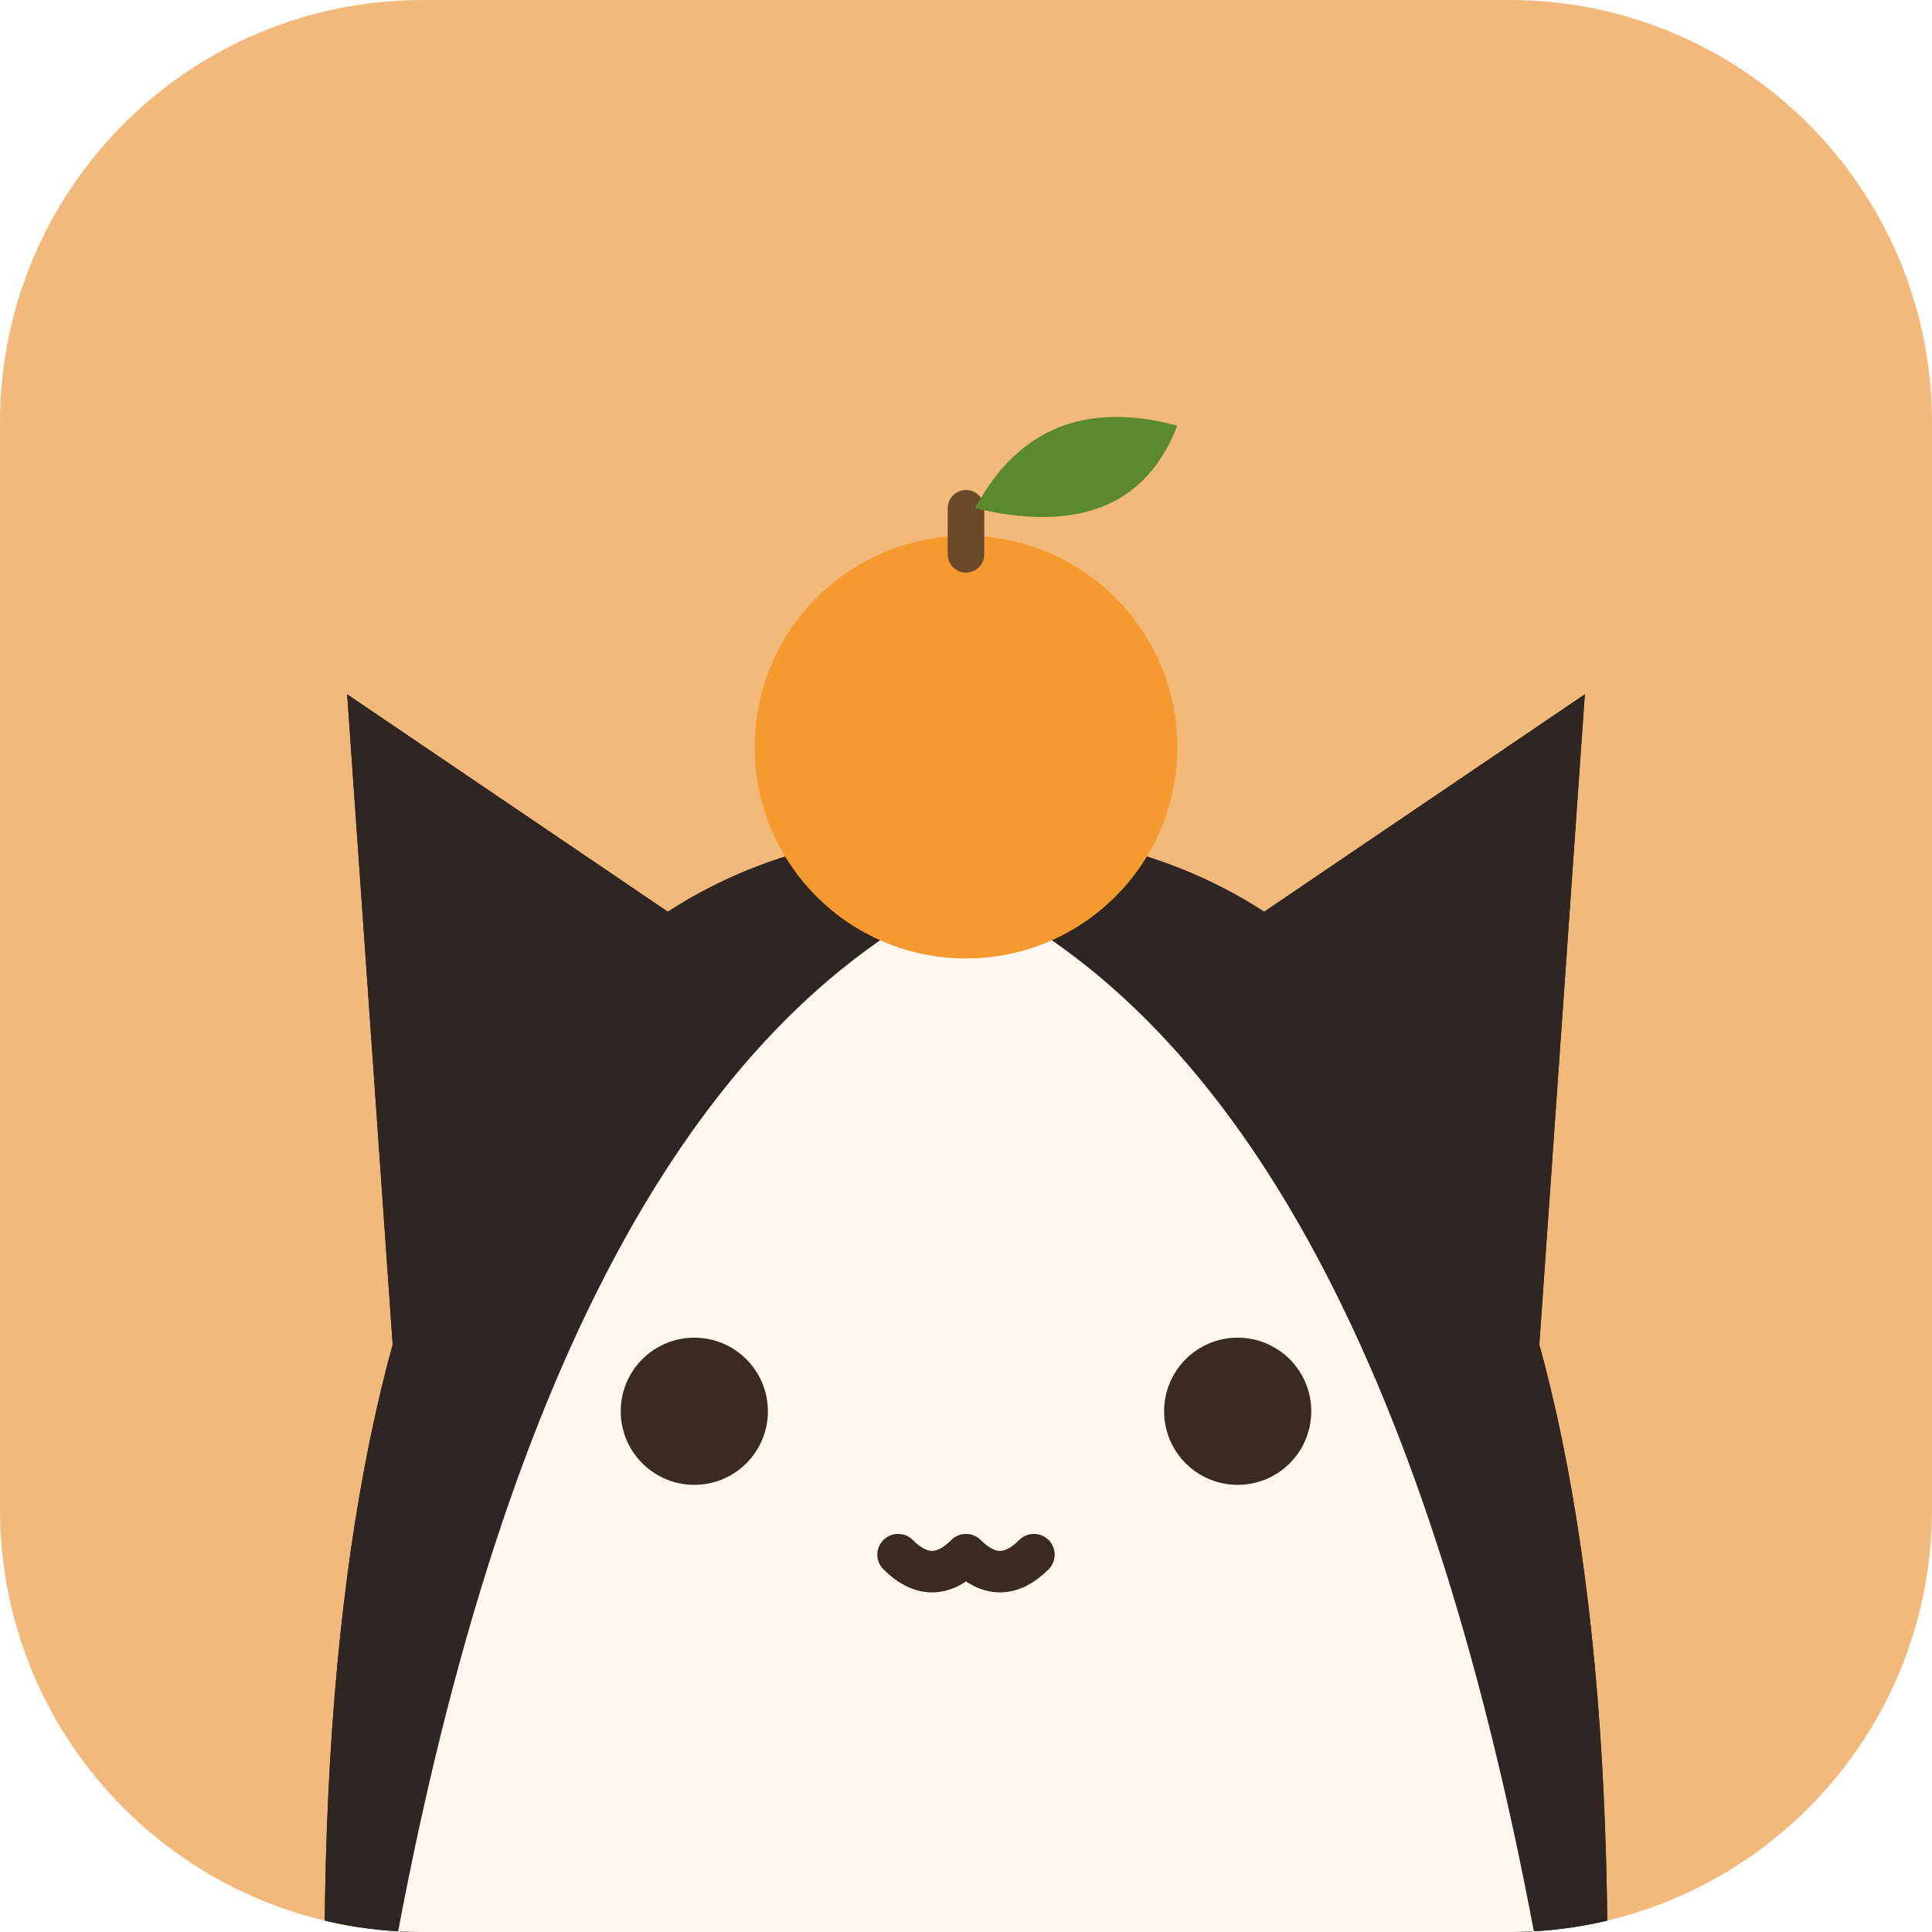
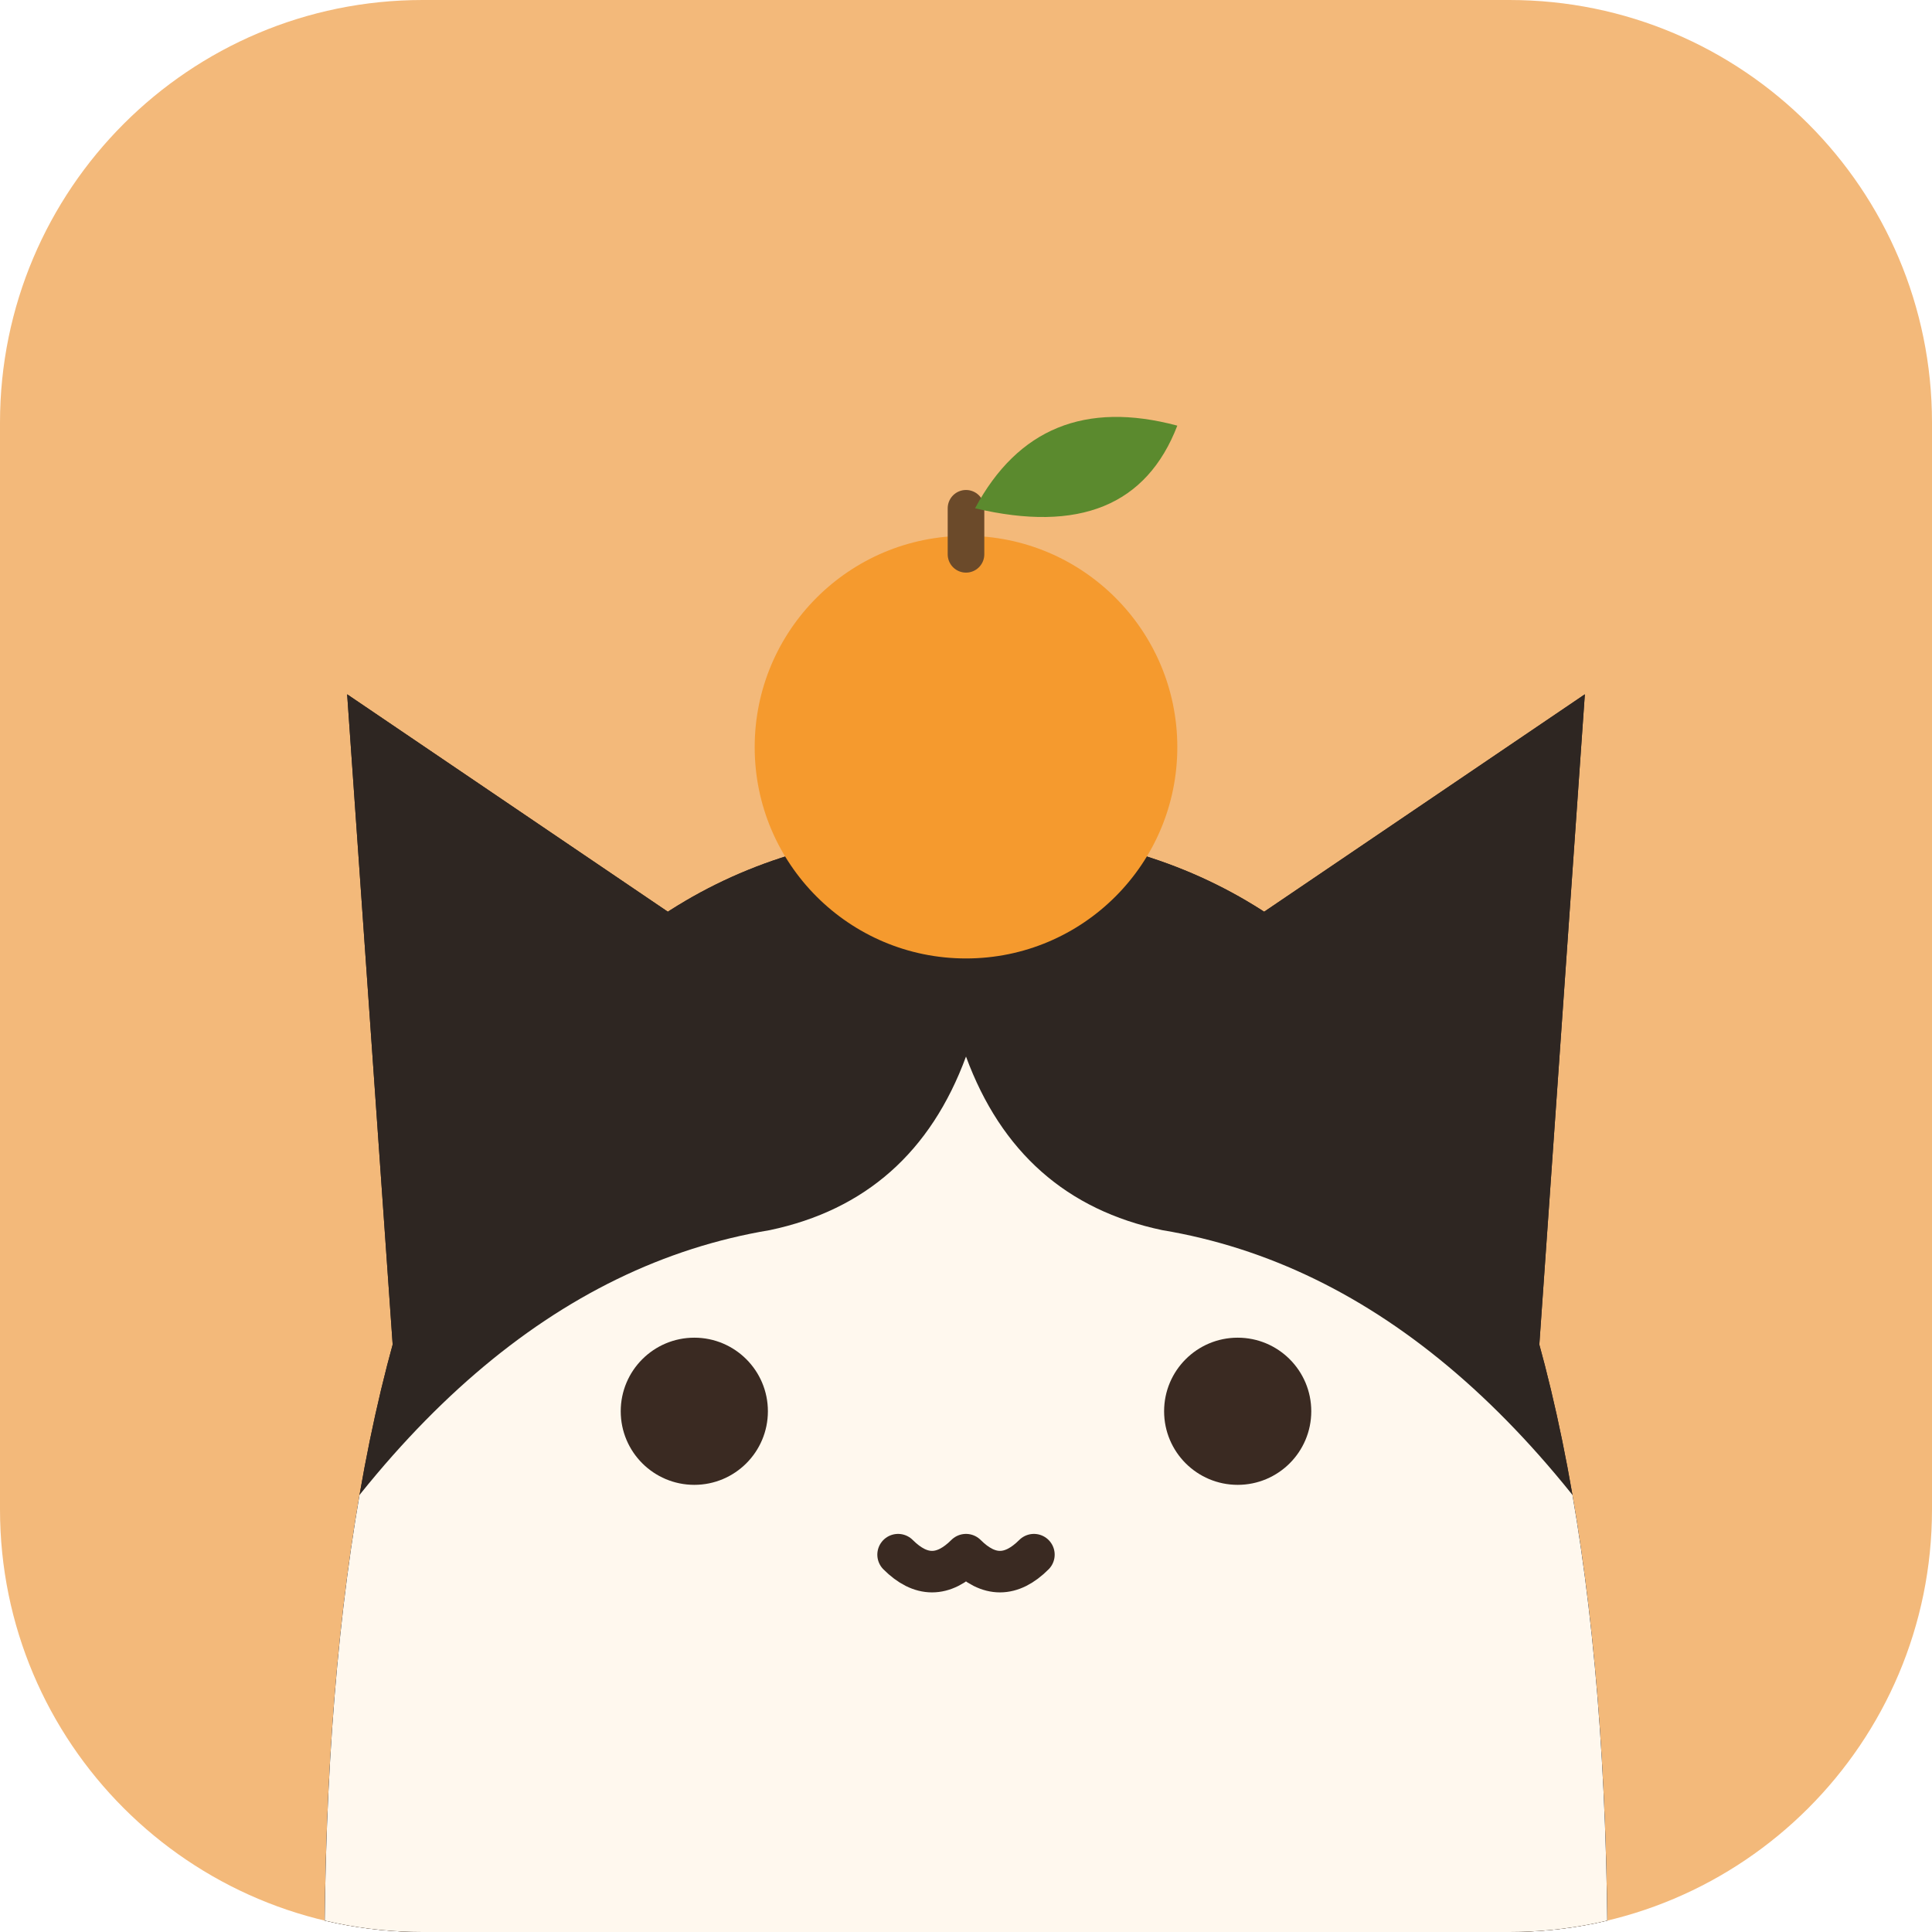
<svg xmlns="http://www.w3.org/2000/svg" viewBox="0 0 512 512">
  <defs>
    <clipPath id="i">
      <rect width="512" height="512" rx="112" />
    </clipPath>
    <clipPath id="h">
      <path d="M86 520q0-300 170-300t170 300z" />
      <path d="M106 384l-14-200 118 80z" />
      <path d="M406 384L302 264L420 184z" />
    </clipPath>
  </defs>
  <g clip-path="url(#i)">
    <rect width="512" height="512" fill="#f3b97a" />
    <path d="M106 384l-14-200 118 80z" fill="#2e2622" />
    <path d="M406 384L302 264L420 184z" fill="#2e2622" />
    <path d="M86 520q0-300 170-300t170 300z" fill="#2e2622" />
    <g clip-path="url(#h)">
      <rect width="512" height="512" fill="#2e2622" />
-       <path d="M256 236Q146 288 104 520H408Q366 288 256 236Z" fill="#fff8ee" />
+       <path d="M60 520V450Q120 340 204 326Q242 318 256 280Q270 318 308 326Q392 340 452 450V520Z" fill="#fff8ee" />
    </g>
    <circle cx="256" cy="198" r="56" fill="#f59a2e" />
    <path d="M256 146.9v-12.2" stroke="#6b4a2a" stroke-width="9.7" stroke-linecap="round" />
    <path d="M258.4 134.7q17 -31.7 53.6 -21.9q-12.2 31.7 -53.6 21.9z" fill="#5b8a2e" />
    <circle cx="184" cy="374" r="19.5" fill="#3a2a22" />
    <circle cx="328" cy="374" r="19.5" fill="#3a2a22" />
    <path d="M238 412q9 9 18 0 9 9 18 0" fill="none" stroke="#3a2a22" stroke-width="11" stroke-linecap="round" stroke-linejoin="round" />
  </g>
</svg>
